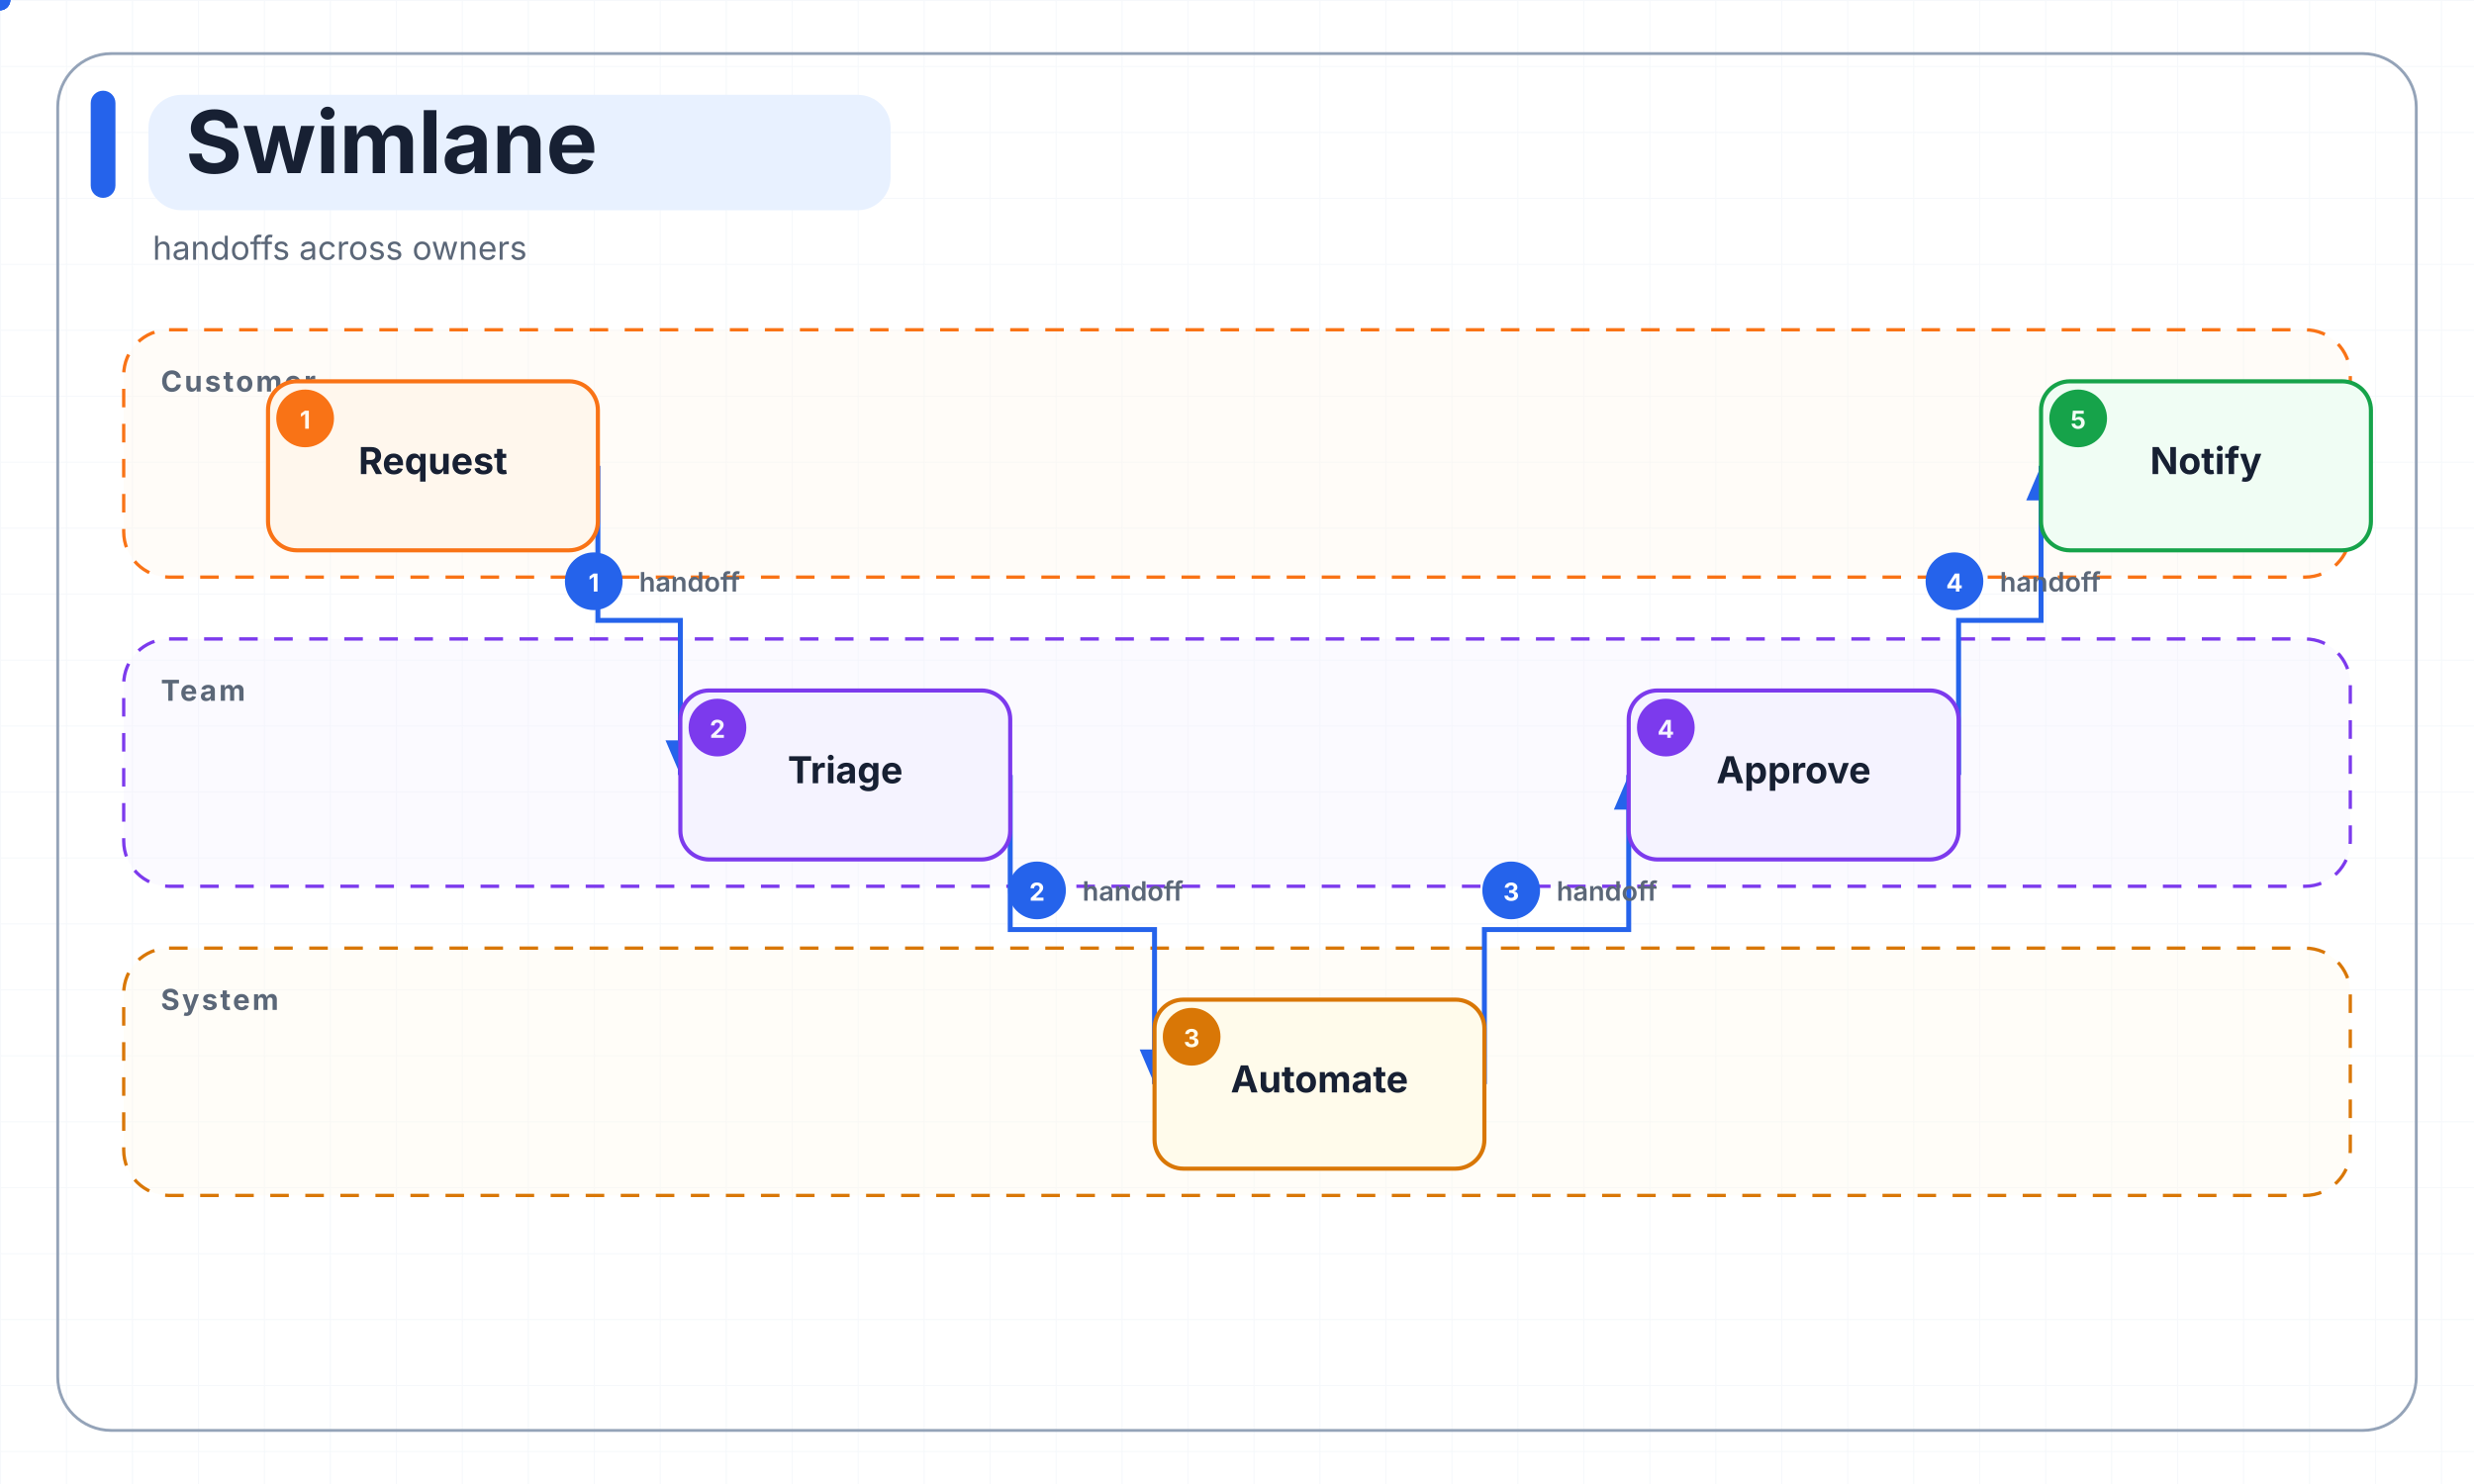
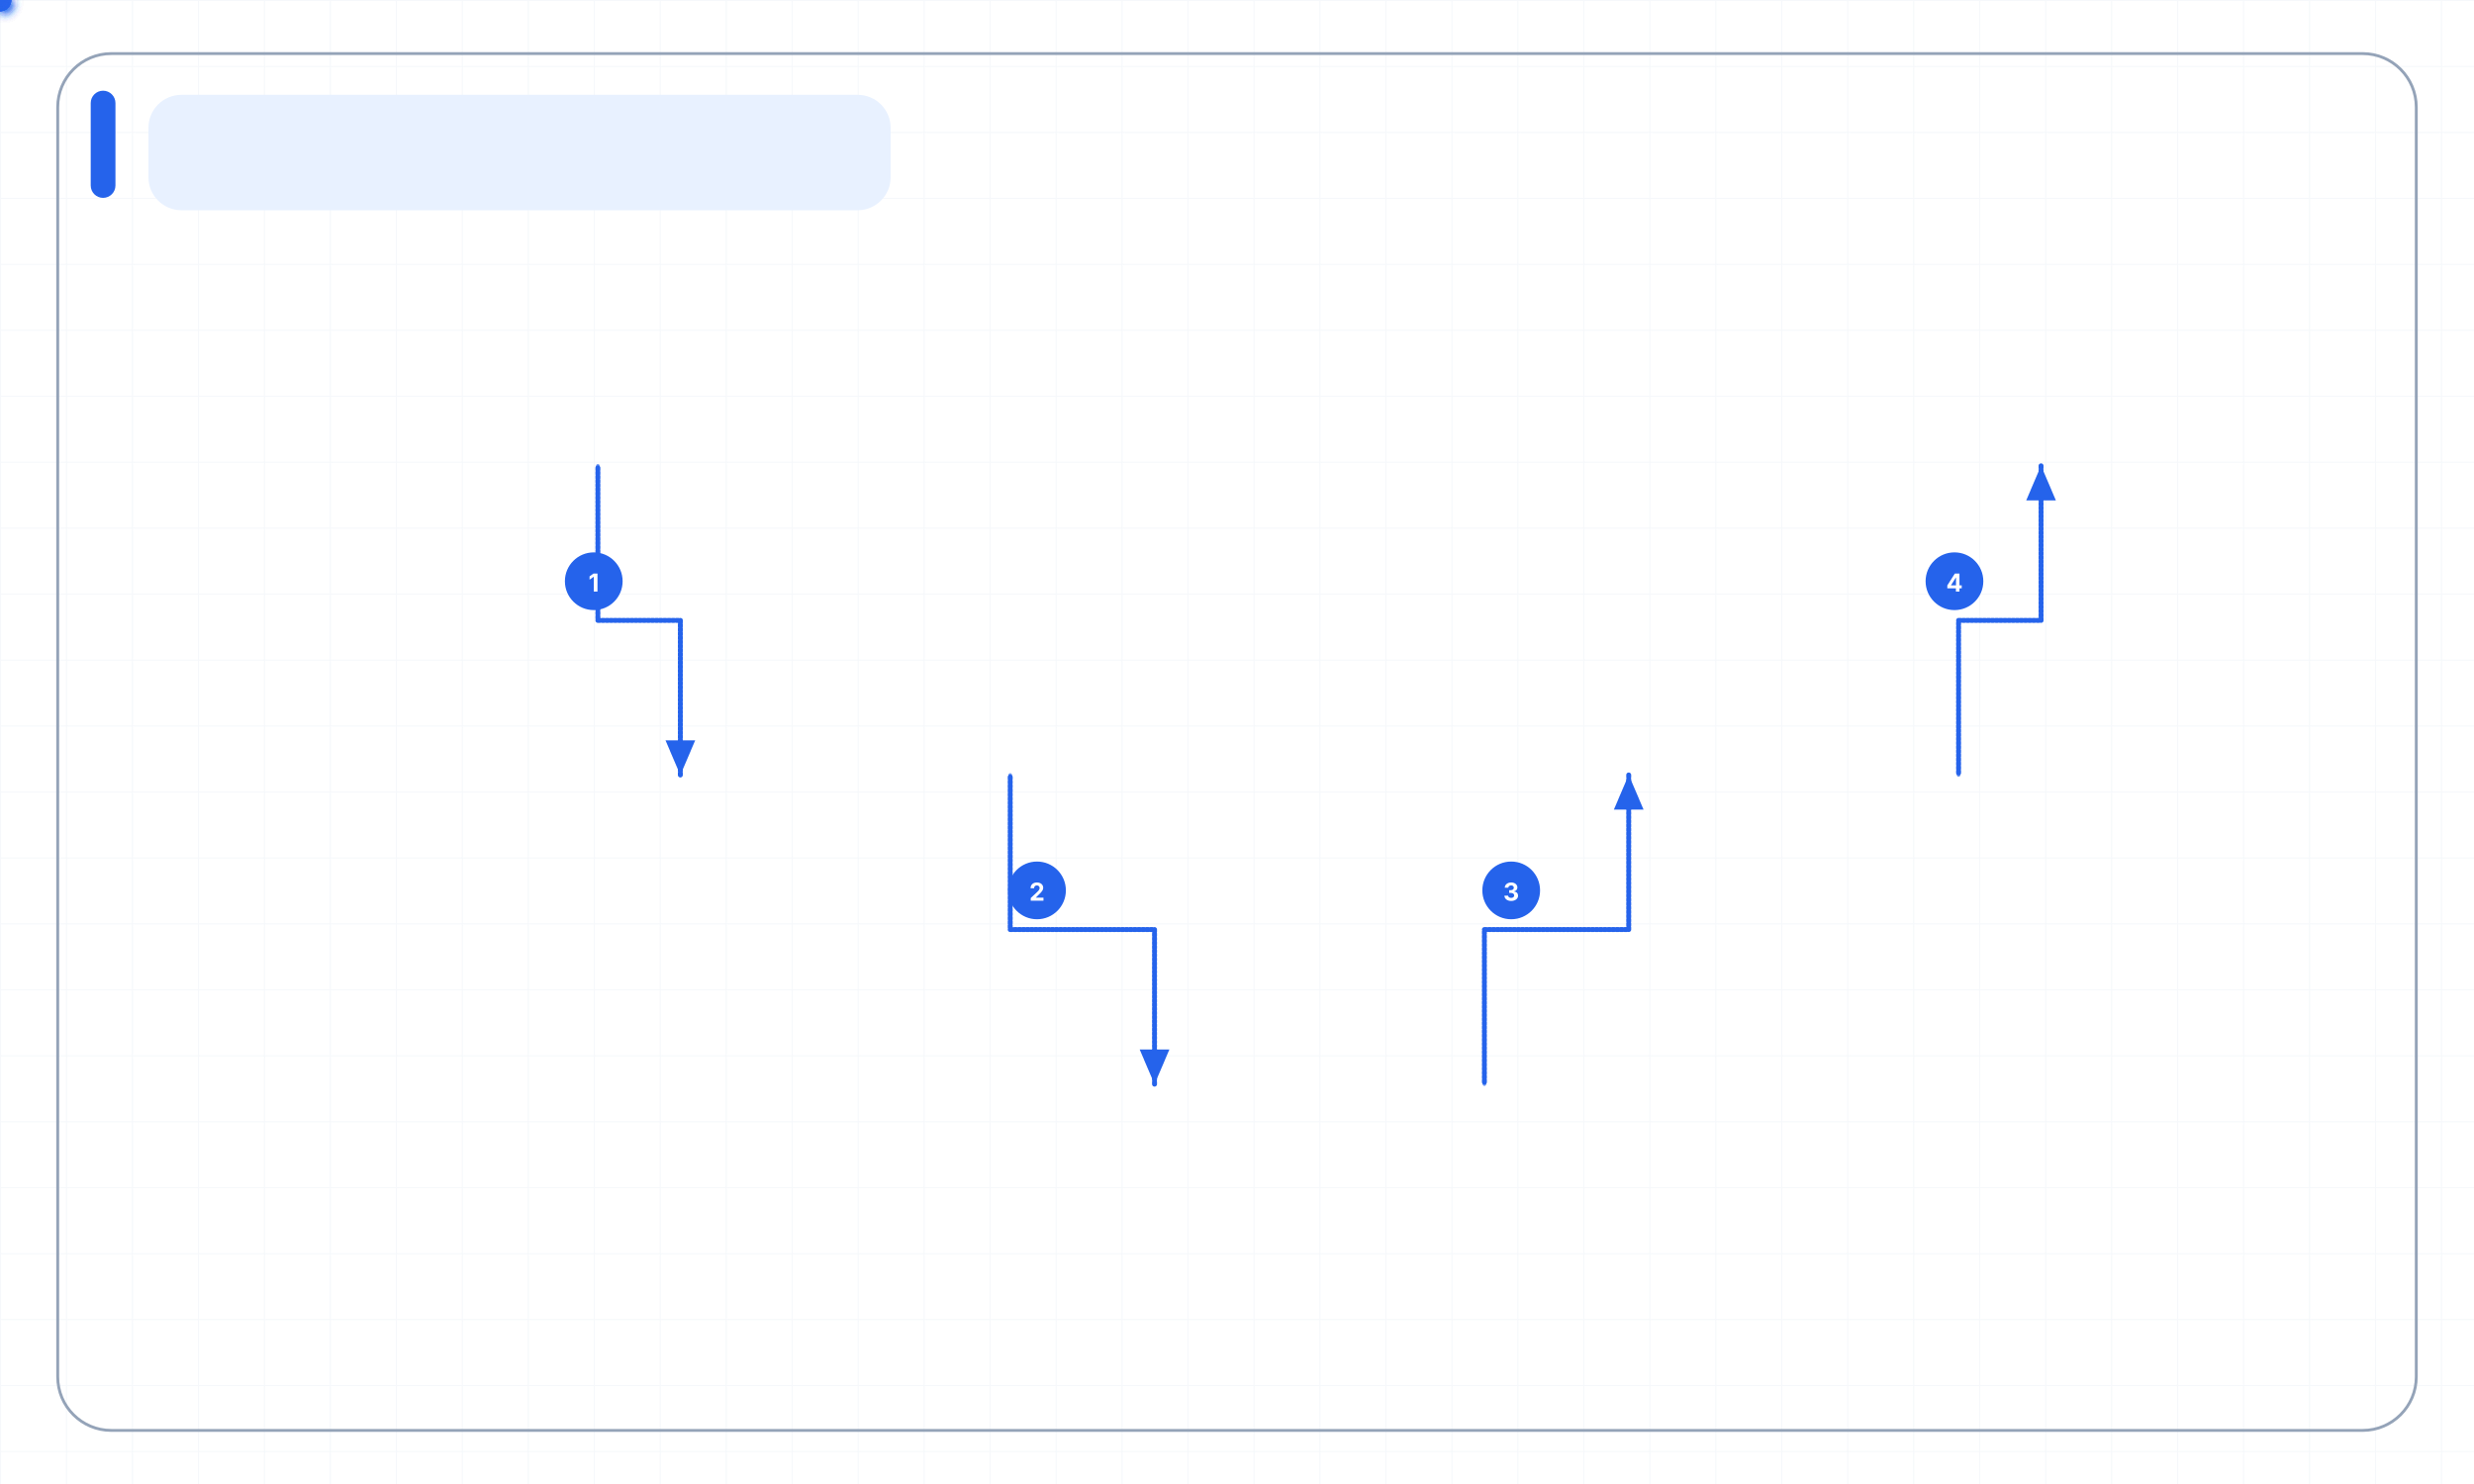
<svg xmlns="http://www.w3.org/2000/svg" width="1200" height="720" viewBox="0 0 1200 720" role="img" aria-labelledby="diagram-title diagram-desc">
  <style>
  .title { font: 700 42px ui-sans-serif, system-ui, -apple-system, BlinkMacSystemFont, "Segoe UI", sans-serif; letter-spacing: 0; }
  .subtitle { font: 400 16px ui-sans-serif, system-ui, -apple-system, BlinkMacSystemFont, "Segoe UI", sans-serif; }
  .node-title { font: 700 18px ui-sans-serif, system-ui, -apple-system, BlinkMacSystemFont, "Segoe UI", sans-serif; }
  .node-caption { font: 400 13px ui-sans-serif, system-ui, -apple-system, BlinkMacSystemFont, "Segoe UI", sans-serif; opacity: 0.84; }
  .group-label { font: 700 14px ui-sans-serif, system-ui, -apple-system, BlinkMacSystemFont, "Segoe UI", sans-serif; text-transform: uppercase; letter-spacing: 0.08em; }
  .edge-label { font: 600 13px ui-sans-serif, system-ui, -apple-system, BlinkMacSystemFont, "Segoe UI", sans-serif; }
  .step-label { font: 700 12px ui-sans-serif, system-ui, -apple-system, BlinkMacSystemFont, "Segoe UI", sans-serif; }
+   .edge-flow { stroke-linecap: round; }
+   .edge-draw, .edge-base { stroke-linecap: round; stroke-linejoin: round; }
+   .edge-particle { filter: url(#particle-glow); }
+   .node-glow, .node-burst { pointer-events: none; }
+   #title-accent { transform-origin: 50px 70px; animation: titlePulse 4.8s ease-in-out infinite; }
+   #title-highlight { transform-origin: 252px 74px; animation: titleSlide 5.6s ease-in-out infinite; }
+   @keyframes titlePulse { 0%, 100% { opacity: 0.76; } 50% { opacity: 1; } }
+   @keyframes titleSlide { 0%, 100% { transform: translateX(0); opacity: 0.9; } 50% { transform: translateX(8px); opacity: 1; } }
+   @media (prefers-reduced-motion: reduce) {
+     #title-accent, #title-highlight { animation: none; }
+   }
</style>
  <rect width="100%" height="100%" fill="#ffffff" />
  <defs>
+     <filter id="soft-glow" x="-40%" y="-40%" width="180%" height="180%">
+       <feGaussianBlur stdDeviation="5" result="blur" />
+       <feMerge>
+         <feMergeNode in="blur" />
+         <feMergeNode in="SourceGraphic" />
+       </feMerge>
+     </filter>
+     <filter id="particle-glow" x="-80%" y="-80%" width="260%" height="260%">
+       <feGaussianBlur stdDeviation="2.6" result="blur" />
+       <feMerge>
+         <feMergeNode in="blur" />
+         <feMergeNode in="SourceGraphic" />
+       </feMerge>
+     </filter>
    <pattern id="grid" width="32" height="32" patternUnits="userSpaceOnUse">
      <path d="M 32 0 L 0 0 0 32" fill="none" stroke="#edf2f7" stroke-width="1" />
    </pattern>
  </defs>
  <rect width="100%" height="100%" fill="url(#grid)" opacity="0.52" />
-   <rect x="28" y="26" width="1144" height="668" rx="26" fill="none" stroke="#94a3b8" stroke-width="1.4" />
-   <rect x="44" y="44" width="12" height="52" rx="6" fill="#2563eb" />
-   <rect x="72" y="46" width="360" height="56" rx="16" fill="#e8f1ff" />
-   <text id="main-title" x="90" y="84" class="title" fill="#172033">Swimlane</text>
-   <text x="74" y="126" class="subtitle" fill="#5b6778">handoffs across owners</text>
-   <g id="group-customer" class="group">
-     <rect x="60.0" y="160.0" width="1080.0" height="120.0" rx="22" fill="#fff7ed" fill-opacity="0.34" stroke="#f97316" stroke-width="1.6" stroke-dasharray="9 8" />
+   <rect x="28" y="26" width="1144" height="668" rx="26" fill="none" stroke="#94a3b8" stroke-width="1.4" opacity="1.00" />
+   <rect id="title-accent" x="44" y="44" width="12" height="52" rx="6" fill="#2563eb" />
+   <rect id="title-highlight" x="72" y="46" width="360" height="56" rx="16" fill="#e8f1ff" />
+   <text id="main-title" x="90" y="84" class="title" fill="#172033" opacity="0">
+     <animate attributeName="opacity" values="0;1" dur="0.65s" begin="0.08s" fill="freeze" />
+   Swimlane
+ </text>
+   <text x="74" y="126" class="subtitle" fill="#5b6778" opacity="0">
+     <animate attributeName="opacity" values="0;1" dur="0.65s" begin="0.28s" fill="freeze" />
+   handoffs across owners
+ </text>
+   <g id="group-customer" class="group" opacity="0">
+     <animate attributeName="opacity" values="0;1" dur="0.7s" begin="0.30s" fill="freeze" />
+     <rect x="60.0" y="160.0" width="1080.0" height="120.0" rx="22" fill="#fff7ed" fill-opacity="0.34" stroke="#f97316" stroke-width="1.6" stroke-dasharray="9 8">
+       <animate attributeName="stroke-dashoffset" values="0;-34" dur="5.60s" begin="0.30s" repeatCount="indefinite" />
+     </rect>
    <text x="78.0" y="190.0" class="group-label" fill="#5b6778">Customer</text>
  </g>
-   <g id="group-team" class="group">
-     <rect x="60.0" y="310.0" width="1080.0" height="120.0" rx="22" fill="#f5f3ff" fill-opacity="0.34" stroke="#7c3aed" stroke-width="1.6" stroke-dasharray="9 8" />
+   <g id="group-team" class="group" opacity="0">
+     <animate attributeName="opacity" values="0;1" dur="0.7s" begin="0.42s" fill="freeze" />
+     <rect x="60.0" y="310.0" width="1080.0" height="120.0" rx="22" fill="#f5f3ff" fill-opacity="0.34" stroke="#7c3aed" stroke-width="1.6" stroke-dasharray="9 8">
+       <animate attributeName="stroke-dashoffset" values="0;-34" dur="6.00s" begin="0.42s" repeatCount="indefinite" />
+     </rect>
    <text x="78.0" y="340.0" class="group-label" fill="#5b6778">Team</text>
  </g>
-   <g id="group-system" class="group">
-     <rect x="60.0" y="460.0" width="1080.0" height="120.0" rx="22" fill="#fffbeb" fill-opacity="0.34" stroke="#d97706" stroke-width="1.6" stroke-dasharray="9 8" />
+   <g id="group-system" class="group" opacity="0">
+     <animate attributeName="opacity" values="0;1" dur="0.7s" begin="0.54s" fill="freeze" />
+     <rect x="60.0" y="460.0" width="1080.0" height="120.0" rx="22" fill="#fffbeb" fill-opacity="0.34" stroke="#d97706" stroke-width="1.6" stroke-dasharray="9 8">
+       <animate attributeName="stroke-dashoffset" values="0;-34" dur="6.40s" begin="0.54s" repeatCount="indefinite" />
+     </rect>
    <text x="78.0" y="490.0" class="group-label" fill="#5b6778">System</text>
  </g>
  <defs>
    <marker id="arrow-1" markerWidth="10" markerHeight="10" refX="7" refY="3" orient="auto" markerUnits="strokeWidth">
      <path d="M 0 0 L 7 3 L 0 6 z" fill="#2563eb" />
    </marker>
  </defs>
  <g class="edge" data-role="process">
-     <path d="M 290.0 226.0 L 290.0 301.0 L 330.0 301.0 L 330.0 376.0" fill="none" stroke="#2563eb" stroke-width="2.4" marker-end="url(#arrow-1)" />
-     <circle r="5" fill="#2563eb">
-       <animateMotion dur="4.2s" repeatCount="indefinite" path="M 290.0 226.0 L 290.0 301.0 L 330.0 301.0 L 330.0 376.0" begin="0.35s" />
+     <path class="edge-base" d="M 290.0 226.0 L 290.0 301.0 L 330.0 301.0 L 330.0 376.0" fill="none" stroke="#2563eb" stroke-width="1.7" opacity="0.24" marker-end="url(#arrow-1)" />
+     <path class="edge-draw" d="M 290.0 226.0 L 290.0 301.0 L 330.0 301.0 L 330.0 376.0" fill="none" stroke="#2563eb" stroke-width="2.4" pathLength="1" stroke-dasharray="1" stroke-dashoffset="1" marker-end="url(#arrow-1)">
+       <animate attributeName="stroke-dashoffset" values="1;0" dur="0.9s" begin="0.16s" fill="freeze" />
+     </path>
+     <path class="edge-flow" d="M 290.0 226.0 L 290.0 301.0 L 330.0 301.0 L 330.0 376.0" fill="none" stroke="#2563eb" stroke-width="1.7" stroke-dasharray="9 18" opacity="0.55">
+       <animate attributeName="stroke-dashoffset" values="0;-54" dur="3.02s" begin="0.36s" repeatCount="indefinite" />
+     </path>
+     <circle class="edge-particle" r="5.5" fill="#2563eb" opacity="0.92">
+       <animateMotion dur="4.2s" repeatCount="indefinite" path="M 290.0 226.0 L 290.0 301.0 L 330.0 301.0 L 330.0 376.0" begin="0.32s" />
+       <animate attributeName="opacity" values="0;0.92;0" dur="4.2s" begin="0.32s" repeatCount="indefinite" />
+     </circle>
+     <circle class="edge-particle" r="3.5" fill="#2563eb" opacity="0.74">
+       <animateMotion dur="4.2s" repeatCount="indefinite" path="M 290.0 226.0 L 290.0 301.0 L 330.0 301.0 L 330.0 376.0" begin="1.72s" />
+       <animate attributeName="opacity" values="0;0.74;0" dur="4.2s" begin="1.72s" repeatCount="indefinite" />
+     </circle>
+     <circle class="edge-particle" r="2.4" fill="#2563eb" opacity="0.56">
+       <animateMotion dur="4.2s" repeatCount="indefinite" path="M 290.0 226.0 L 290.0 301.0 L 330.0 301.0 L 330.0 376.0" begin="3.12s" />
+       <animate attributeName="opacity" values="0;0.56;0" dur="4.2s" begin="3.12s" repeatCount="indefinite" />
    </circle>
    <circle cx="288.0" cy="282.0" r="14" fill="#2563eb" />
    <text x="288.0" y="287.0" class="step-label" fill="#ffffff" text-anchor="middle">1</text>
-     <text x="310.0" y="287.0" class="edge-label" fill="#5b6778">handoff</text>
+     <text x="310.0" y="287.0" class="edge-label" fill="#5b6778" opacity="0">
+       <animate attributeName="opacity" values="0;1" dur="0.45s" begin="0.71s" fill="freeze" />
+     handoff
+   </text>
  </g>
  <defs>
    <marker id="arrow-2" markerWidth="10" markerHeight="10" refX="7" refY="3" orient="auto" markerUnits="strokeWidth">
      <path d="M 0 0 L 7 3 L 0 6 z" fill="#2563eb" />
    </marker>
  </defs>
  <g class="edge" data-role="process">
-     <path d="M 490.0 376.0 L 490.0 451.0 L 560.0 451.0 L 560.0 526.0" fill="none" stroke="#2563eb" stroke-width="2.4" marker-end="url(#arrow-2)" />
-     <circle r="5" fill="#2563eb">
-       <animateMotion dur="4.2s" repeatCount="indefinite" path="M 490.0 376.0 L 490.0 451.0 L 560.0 451.0 L 560.0 526.0" begin="0.70s" />
+     <path class="edge-base" d="M 490.0 376.0 L 490.0 451.0 L 560.0 451.0 L 560.0 526.0" fill="none" stroke="#2563eb" stroke-width="1.7" opacity="0.24" marker-end="url(#arrow-2)" />
+     <path class="edge-draw" d="M 490.0 376.0 L 490.0 451.0 L 560.0 451.0 L 560.0 526.0" fill="none" stroke="#2563eb" stroke-width="2.4" pathLength="1" stroke-dasharray="1" stroke-dashoffset="1" marker-end="url(#arrow-2)">
+       <animate attributeName="stroke-dashoffset" values="1;0" dur="0.9s" begin="0.32s" fill="freeze" />
+     </path>
+     <path class="edge-flow" d="M 490.0 376.0 L 490.0 451.0 L 560.0 451.0 L 560.0 526.0" fill="none" stroke="#2563eb" stroke-width="1.7" stroke-dasharray="9 18" opacity="0.55">
+       <animate attributeName="stroke-dashoffset" values="0;-54" dur="3.02s" begin="0.52s" repeatCount="indefinite" />
+     </path>
+     <circle class="edge-particle" r="5.5" fill="#2563eb" opacity="0.92">
+       <animateMotion dur="4.2s" repeatCount="indefinite" path="M 490.0 376.0 L 490.0 451.0 L 560.0 451.0 L 560.0 526.0" begin="0.64s" />
+       <animate attributeName="opacity" values="0;0.92;0" dur="4.2s" begin="0.64s" repeatCount="indefinite" />
+     </circle>
+     <circle class="edge-particle" r="3.5" fill="#2563eb" opacity="0.74">
+       <animateMotion dur="4.2s" repeatCount="indefinite" path="M 490.0 376.0 L 490.0 451.0 L 560.0 451.0 L 560.0 526.0" begin="2.04s" />
+       <animate attributeName="opacity" values="0;0.74;0" dur="4.2s" begin="2.04s" repeatCount="indefinite" />
+     </circle>
+     <circle class="edge-particle" r="2.4" fill="#2563eb" opacity="0.56">
+       <animateMotion dur="4.2s" repeatCount="indefinite" path="M 490.0 376.0 L 490.0 451.0 L 560.0 451.0 L 560.0 526.0" begin="3.44s" />
+       <animate attributeName="opacity" values="0;0.56;0" dur="4.2s" begin="3.44s" repeatCount="indefinite" />
    </circle>
    <circle cx="503.0" cy="432.0" r="14" fill="#2563eb" />
    <text x="503.0" y="437.0" class="step-label" fill="#ffffff" text-anchor="middle">2</text>
-     <text x="525.0" y="437.0" class="edge-label" fill="#5b6778">handoff</text>
+     <text x="525.0" y="437.0" class="edge-label" fill="#5b6778" opacity="0">
+       <animate attributeName="opacity" values="0;1" dur="0.45s" begin="0.87s" fill="freeze" />
+     handoff
+   </text>
  </g>
  <defs>
    <marker id="arrow-3" markerWidth="10" markerHeight="10" refX="7" refY="3" orient="auto" markerUnits="strokeWidth">
      <path d="M 0 0 L 7 3 L 0 6 z" fill="#2563eb" />
    </marker>
  </defs>
  <g class="edge" data-role="process">
-     <path d="M 720.0 526.0 L 720.0 451.0 L 790.0 451.0 L 790.0 376.0" fill="none" stroke="#2563eb" stroke-width="2.4" marker-end="url(#arrow-3)" />
-     <circle r="5" fill="#2563eb">
-       <animateMotion dur="4.2s" repeatCount="indefinite" path="M 720.0 526.0 L 720.0 451.0 L 790.0 451.0 L 790.0 376.0" begin="1.05s" />
+     <path class="edge-base" d="M 720.0 526.0 L 720.0 451.0 L 790.0 451.0 L 790.0 376.0" fill="none" stroke="#2563eb" stroke-width="1.7" opacity="0.24" marker-end="url(#arrow-3)" />
+     <path class="edge-draw" d="M 720.0 526.0 L 720.0 451.0 L 790.0 451.0 L 790.0 376.0" fill="none" stroke="#2563eb" stroke-width="2.4" pathLength="1" stroke-dasharray="1" stroke-dashoffset="1" marker-end="url(#arrow-3)">
+       <animate attributeName="stroke-dashoffset" values="1;0" dur="0.9s" begin="0.48s" fill="freeze" />
+     </path>
+     <path class="edge-flow" d="M 720.0 526.0 L 720.0 451.0 L 790.0 451.0 L 790.0 376.0" fill="none" stroke="#2563eb" stroke-width="1.7" stroke-dasharray="9 18" opacity="0.55">
+       <animate attributeName="stroke-dashoffset" values="0;-54" dur="3.02s" begin="0.68s" repeatCount="indefinite" />
+     </path>
+     <circle class="edge-particle" r="5.5" fill="#2563eb" opacity="0.92">
+       <animateMotion dur="4.2s" repeatCount="indefinite" path="M 720.0 526.0 L 720.0 451.0 L 790.0 451.0 L 790.0 376.0" begin="0.96s" />
+       <animate attributeName="opacity" values="0;0.92;0" dur="4.2s" begin="0.96s" repeatCount="indefinite" />
+     </circle>
+     <circle class="edge-particle" r="3.5" fill="#2563eb" opacity="0.74">
+       <animateMotion dur="4.2s" repeatCount="indefinite" path="M 720.0 526.0 L 720.0 451.0 L 790.0 451.0 L 790.0 376.0" begin="2.36s" />
+       <animate attributeName="opacity" values="0;0.74;0" dur="4.2s" begin="2.36s" repeatCount="indefinite" />
+     </circle>
+     <circle class="edge-particle" r="2.4" fill="#2563eb" opacity="0.56">
+       <animateMotion dur="4.2s" repeatCount="indefinite" path="M 720.0 526.0 L 720.0 451.0 L 790.0 451.0 L 790.0 376.0" begin="3.76s" />
+       <animate attributeName="opacity" values="0;0.56;0" dur="4.2s" begin="3.76s" repeatCount="indefinite" />
    </circle>
    <circle cx="733.0" cy="432.0" r="14" fill="#2563eb" />
    <text x="733.0" y="437.0" class="step-label" fill="#ffffff" text-anchor="middle">3</text>
-     <text x="755.0" y="437.0" class="edge-label" fill="#5b6778">handoff</text>
+     <text x="755.0" y="437.0" class="edge-label" fill="#5b6778" opacity="0">
+       <animate attributeName="opacity" values="0;1" dur="0.45s" begin="1.03s" fill="freeze" />
+     handoff
+   </text>
  </g>
  <defs>
    <marker id="arrow-4" markerWidth="10" markerHeight="10" refX="7" refY="3" orient="auto" markerUnits="strokeWidth">
      <path d="M 0 0 L 7 3 L 0 6 z" fill="#2563eb" />
    </marker>
  </defs>
  <g class="edge" data-role="process">
-     <path d="M 950.0 376.0 L 950.0 301.0 L 990.0 301.0 L 990.0 226.0" fill="none" stroke="#2563eb" stroke-width="2.4" marker-end="url(#arrow-4)" />
-     <circle r="5" fill="#2563eb">
-       <animateMotion dur="4.2s" repeatCount="indefinite" path="M 950.0 376.0 L 950.0 301.0 L 990.0 301.0 L 990.0 226.0" begin="1.40s" />
+     <path class="edge-base" d="M 950.0 376.0 L 950.0 301.0 L 990.0 301.0 L 990.0 226.0" fill="none" stroke="#2563eb" stroke-width="1.7" opacity="0.24" marker-end="url(#arrow-4)" />
+     <path class="edge-draw" d="M 950.0 376.0 L 950.0 301.0 L 990.0 301.0 L 990.0 226.0" fill="none" stroke="#2563eb" stroke-width="2.4" pathLength="1" stroke-dasharray="1" stroke-dashoffset="1" marker-end="url(#arrow-4)">
+       <animate attributeName="stroke-dashoffset" values="1;0" dur="0.9s" begin="0.64s" fill="freeze" />
+     </path>
+     <path class="edge-flow" d="M 950.0 376.0 L 950.0 301.0 L 990.0 301.0 L 990.0 226.0" fill="none" stroke="#2563eb" stroke-width="1.7" stroke-dasharray="9 18" opacity="0.55">
+       <animate attributeName="stroke-dashoffset" values="0;-54" dur="3.02s" begin="0.84s" repeatCount="indefinite" />
+     </path>
+     <circle class="edge-particle" r="5.5" fill="#2563eb" opacity="0.92">
+       <animateMotion dur="4.2s" repeatCount="indefinite" path="M 950.0 376.0 L 950.0 301.0 L 990.0 301.0 L 990.0 226.0" begin="1.28s" />
+       <animate attributeName="opacity" values="0;0.92;0" dur="4.2s" begin="1.28s" repeatCount="indefinite" />
+     </circle>
+     <circle class="edge-particle" r="3.5" fill="#2563eb" opacity="0.74">
+       <animateMotion dur="4.2s" repeatCount="indefinite" path="M 950.0 376.0 L 950.0 301.0 L 990.0 301.0 L 990.0 226.0" begin="2.68s" />
+       <animate attributeName="opacity" values="0;0.74;0" dur="4.2s" begin="2.68s" repeatCount="indefinite" />
+     </circle>
+     <circle class="edge-particle" r="2.4" fill="#2563eb" opacity="0.56">
+       <animateMotion dur="4.2s" repeatCount="indefinite" path="M 950.0 376.0 L 950.0 301.0 L 990.0 301.0 L 990.0 226.0" begin="4.08s" />
+       <animate attributeName="opacity" values="0;0.56;0" dur="4.2s" begin="4.08s" repeatCount="indefinite" />
    </circle>
    <circle cx="948.0" cy="282.0" r="14" fill="#2563eb" />
    <text x="948.0" y="287.0" class="step-label" fill="#ffffff" text-anchor="middle">4</text>
-     <text x="970.0" y="287.0" class="edge-label" fill="#5b6778">handoff</text>
-   </g>
-   <g id="node-request" class="node" data-role="actor">
+     <text x="970.0" y="287.0" class="edge-label" fill="#5b6778" opacity="0">
+       <animate attributeName="opacity" values="0;1" dur="0.45s" begin="1.19s" fill="freeze" />
+     handoff
+   </text>
+   </g>
+   <g id="node-request" class="node motion-node" data-role="actor" opacity="0">
+     <animate attributeName="opacity" values="0;1" dur="0.55s" begin="0.12s" fill="freeze" />
+     <animateTransform attributeName="transform" type="translate" values="0 0;0 -3;0 0;0 2;0 0" dur="5.85s" begin="0.82s" repeatCount="indefinite" additive="sum" />
+     <rect class="node-glow" x="126.0" y="181.0" width="168.0" height="90.0" rx="18.0" fill="none" stroke="#f97316" stroke-width="1.2" opacity="0.12" filter="url(#soft-glow)">
+       <animate attributeName="opacity" values="0.08;0.24;0.08" dur="4.25s" begin="0.32s" repeatCount="indefinite" />
+       <animate attributeName="stroke-width" values="1.0;2.4;1.0" dur="4.25s" begin="0.32s" repeatCount="indefinite" />
+     </rect>
    <rect x="130.0" y="185.0" width="160.0" height="82.0" rx="14.0" fill="#fff7ed" stroke="#f97316" stroke-width="2.0" />
    <circle cx="148.0" cy="203.0" r="14" fill="#f97316" />
    <text x="148.0" y="208.0" class="step-label" fill="#fff7ed" text-anchor="middle">1</text>
    <text x="210.0" y="212.0" text-anchor="middle" fill="#172033">
      <tspan x="210.0" dy="18" class="node-title">Request</tspan>
    </text>
-     <animate attributeName="opacity" values="0.92;1;0.92" dur="3.8s" repeatCount="indefinite" />
-   </g>
-   <g id="node-triage" class="node" data-role="agent">
+   </g>
+   <g id="node-triage" class="node motion-node" data-role="agent" opacity="0">
+     <animate attributeName="opacity" values="0;1" dur="0.55s" begin="0.24s" fill="freeze" />
+     <animateTransform attributeName="transform" type="translate" values="0 0;0 -3;0 0;0 2;0 0" dur="6.30s" begin="0.94s" repeatCount="indefinite" additive="sum" />
+     <circle class="node-burst" cx="410.0" cy="376.0" r="80.0" fill="none" stroke="#7c3aed" stroke-width="1.6" opacity="0">
+       <animate attributeName="r" values="80.0;115.2" dur="3.4s" begin="1.01s" repeatCount="indefinite" />
+       <animate attributeName="opacity" values="0;0.28;0" dur="3.4s" begin="1.01s" repeatCount="indefinite" />
+     </circle>
+     <circle class="node-burst" cx="410.0" cy="376.0" r="80.0" fill="none" stroke="#7c3aed" stroke-width="1" opacity="0">
+       <animate attributeName="r" values="80.0;137.6" dur="4.6s" begin="1.91s" repeatCount="indefinite" />
+       <animate attributeName="opacity" values="0;0.18;0" dur="4.6s" begin="1.91s" repeatCount="indefinite" />
+     </circle>
+     <rect class="node-glow" x="326.0" y="331.0" width="168.0" height="90.0" rx="18.0" fill="none" stroke="#7c3aed" stroke-width="1.2" opacity="0.12" filter="url(#soft-glow)">
+       <animate attributeName="opacity" values="0.08;0.24;0.08" dur="4.60s" begin="0.44s" repeatCount="indefinite" />
+       <animate attributeName="stroke-width" values="1.0;2.4;1.0" dur="4.60s" begin="0.44s" repeatCount="indefinite" />
+     </rect>
    <rect x="330.0" y="335.0" width="160.0" height="82.0" rx="14.0" fill="#f5f3ff" stroke="#7c3aed" stroke-width="2.0" />
    <circle cx="348.0" cy="353.0" r="14" fill="#7c3aed" />
    <text x="348.0" y="358.0" class="step-label" fill="#f5f3ff" text-anchor="middle">2</text>
    <text x="410.0" y="362.0" text-anchor="middle" fill="#172033">
      <tspan x="410.0" dy="18" class="node-title">Triage</tspan>
    </text>
-     <animate attributeName="opacity" values="0.92;1;0.92" dur="3.8s" repeatCount="indefinite" />
-   </g>
-   <g id="node-automate" class="node" data-role="tool">
+   </g>
+   <g id="node-automate" class="node motion-node" data-role="tool" opacity="0">
+     <animate attributeName="opacity" values="0;1" dur="0.55s" begin="0.36s" fill="freeze" />
+     <animateTransform attributeName="transform" type="translate" values="0 0;0 -3;0 0;0 2;0 0" dur="5.40s" begin="1.06s" repeatCount="indefinite" additive="sum" />
+     <rect class="node-glow" x="556.0" y="481.0" width="168.0" height="90.0" rx="18.0" fill="none" stroke="#d97706" stroke-width="1.2" opacity="0.12" filter="url(#soft-glow)">
+       <animate attributeName="opacity" values="0.08;0.24;0.08" dur="4.95s" begin="0.56s" repeatCount="indefinite" />
+       <animate attributeName="stroke-width" values="1.0;2.4;1.0" dur="4.95s" begin="0.56s" repeatCount="indefinite" />
+     </rect>
    <rect x="560.0" y="485.0" width="160.0" height="82.0" rx="14.0" fill="#fffbeb" stroke="#d97706" stroke-width="2.0" />
    <circle cx="578.0" cy="503.0" r="14" fill="#d97706" />
    <text x="578.0" y="508.0" class="step-label" fill="#fffbeb" text-anchor="middle">3</text>
    <text x="640.0" y="512.0" text-anchor="middle" fill="#172033">
      <tspan x="640.0" dy="18" class="node-title">Automate</tspan>
    </text>
-     <animate attributeName="opacity" values="0.92;1;0.92" dur="3.8s" repeatCount="indefinite" />
-   </g>
-   <g id="node-approve" class="node" data-role="agent">
+   </g>
+   <g id="node-approve" class="node motion-node" data-role="agent" opacity="0">
+     <animate attributeName="opacity" values="0;1" dur="0.55s" begin="0.48s" fill="freeze" />
+     <animateTransform attributeName="transform" type="translate" values="0 0;0 -3;0 0;0 2;0 0" dur="5.85s" begin="1.18s" repeatCount="indefinite" additive="sum" />
+     <circle class="node-burst" cx="870.0" cy="376.0" r="80.0" fill="none" stroke="#7c3aed" stroke-width="1.6" opacity="0">
+       <animate attributeName="r" values="80.0;115.2" dur="3.4s" begin="1.37s" repeatCount="indefinite" />
+       <animate attributeName="opacity" values="0;0.28;0" dur="3.4s" begin="1.37s" repeatCount="indefinite" />
+     </circle>
+     <circle class="node-burst" cx="870.0" cy="376.0" r="80.0" fill="none" stroke="#7c3aed" stroke-width="1" opacity="0">
+       <animate attributeName="r" values="80.0;137.6" dur="4.6s" begin="2.27s" repeatCount="indefinite" />
+       <animate attributeName="opacity" values="0;0.18;0" dur="4.6s" begin="2.27s" repeatCount="indefinite" />
+     </circle>
+     <rect class="node-glow" x="786.0" y="331.0" width="168.0" height="90.0" rx="18.0" fill="none" stroke="#7c3aed" stroke-width="1.2" opacity="0.12" filter="url(#soft-glow)">
+       <animate attributeName="opacity" values="0.08;0.24;0.08" dur="3.90s" begin="0.68s" repeatCount="indefinite" />
+       <animate attributeName="stroke-width" values="1.0;2.4;1.0" dur="3.90s" begin="0.68s" repeatCount="indefinite" />
+     </rect>
    <rect x="790.0" y="335.0" width="160.0" height="82.0" rx="14.0" fill="#f5f3ff" stroke="#7c3aed" stroke-width="2.0" />
    <circle cx="808.0" cy="353.0" r="14" fill="#7c3aed" />
    <text x="808.0" y="358.0" class="step-label" fill="#f5f3ff" text-anchor="middle">4</text>
    <text x="870.0" y="362.0" text-anchor="middle" fill="#172033">
      <tspan x="870.0" dy="18" class="node-title">Approve</tspan>
    </text>
-     <animate attributeName="opacity" values="0.92;1;0.92" dur="3.8s" repeatCount="indefinite" />
-   </g>
-   <g id="node-notify" class="node" data-role="output">
+   </g>
+   <g id="node-notify" class="node motion-node" data-role="output" opacity="0">
+     <animate attributeName="opacity" values="0;1" dur="0.55s" begin="0.60s" fill="freeze" />
+     <animateTransform attributeName="transform" type="translate" values="0 0;0 -3;0 0;0 2;0 0" dur="6.30s" begin="1.30s" repeatCount="indefinite" additive="sum" />
+     <circle class="node-burst" cx="1070.0" cy="226.0" r="80.0" fill="none" stroke="#16a34a" stroke-width="1.6" opacity="0">
+       <animate attributeName="r" values="80.0;115.2" dur="3.4s" begin="1.55s" repeatCount="indefinite" />
+       <animate attributeName="opacity" values="0;0.28;0" dur="3.4s" begin="1.55s" repeatCount="indefinite" />
+     </circle>
+     <circle class="node-burst" cx="1070.0" cy="226.0" r="80.0" fill="none" stroke="#16a34a" stroke-width="1" opacity="0">
+       <animate attributeName="r" values="80.0;137.6" dur="4.6s" begin="2.45s" repeatCount="indefinite" />
+       <animate attributeName="opacity" values="0;0.18;0" dur="4.6s" begin="2.45s" repeatCount="indefinite" />
+     </circle>
+     <rect class="node-glow" x="986.0" y="181.0" width="168.0" height="90.0" rx="18.0" fill="none" stroke="#16a34a" stroke-width="1.2" opacity="0.12" filter="url(#soft-glow)">
+       <animate attributeName="opacity" values="0.08;0.24;0.08" dur="4.25s" begin="0.80s" repeatCount="indefinite" />
+       <animate attributeName="stroke-width" values="1.0;2.4;1.0" dur="4.25s" begin="0.80s" repeatCount="indefinite" />
+     </rect>
    <rect x="990.0" y="185.0" width="160.0" height="82.0" rx="14.0" fill="#f0fdf4" stroke="#16a34a" stroke-width="2.0" />
    <circle cx="1008.0" cy="203.0" r="14" fill="#16a34a" />
    <text x="1008.0" y="208.0" class="step-label" fill="#f0fdf4" text-anchor="middle">5</text>
    <text x="1070.0" y="212.0" text-anchor="middle" fill="#172033">
      <tspan x="1070.0" dy="18" class="node-title">Notify</tspan>
    </text>
-     <animate attributeName="opacity" values="0.92;1;0.92" dur="3.8s" repeatCount="indefinite" />
  </g>
</svg>
